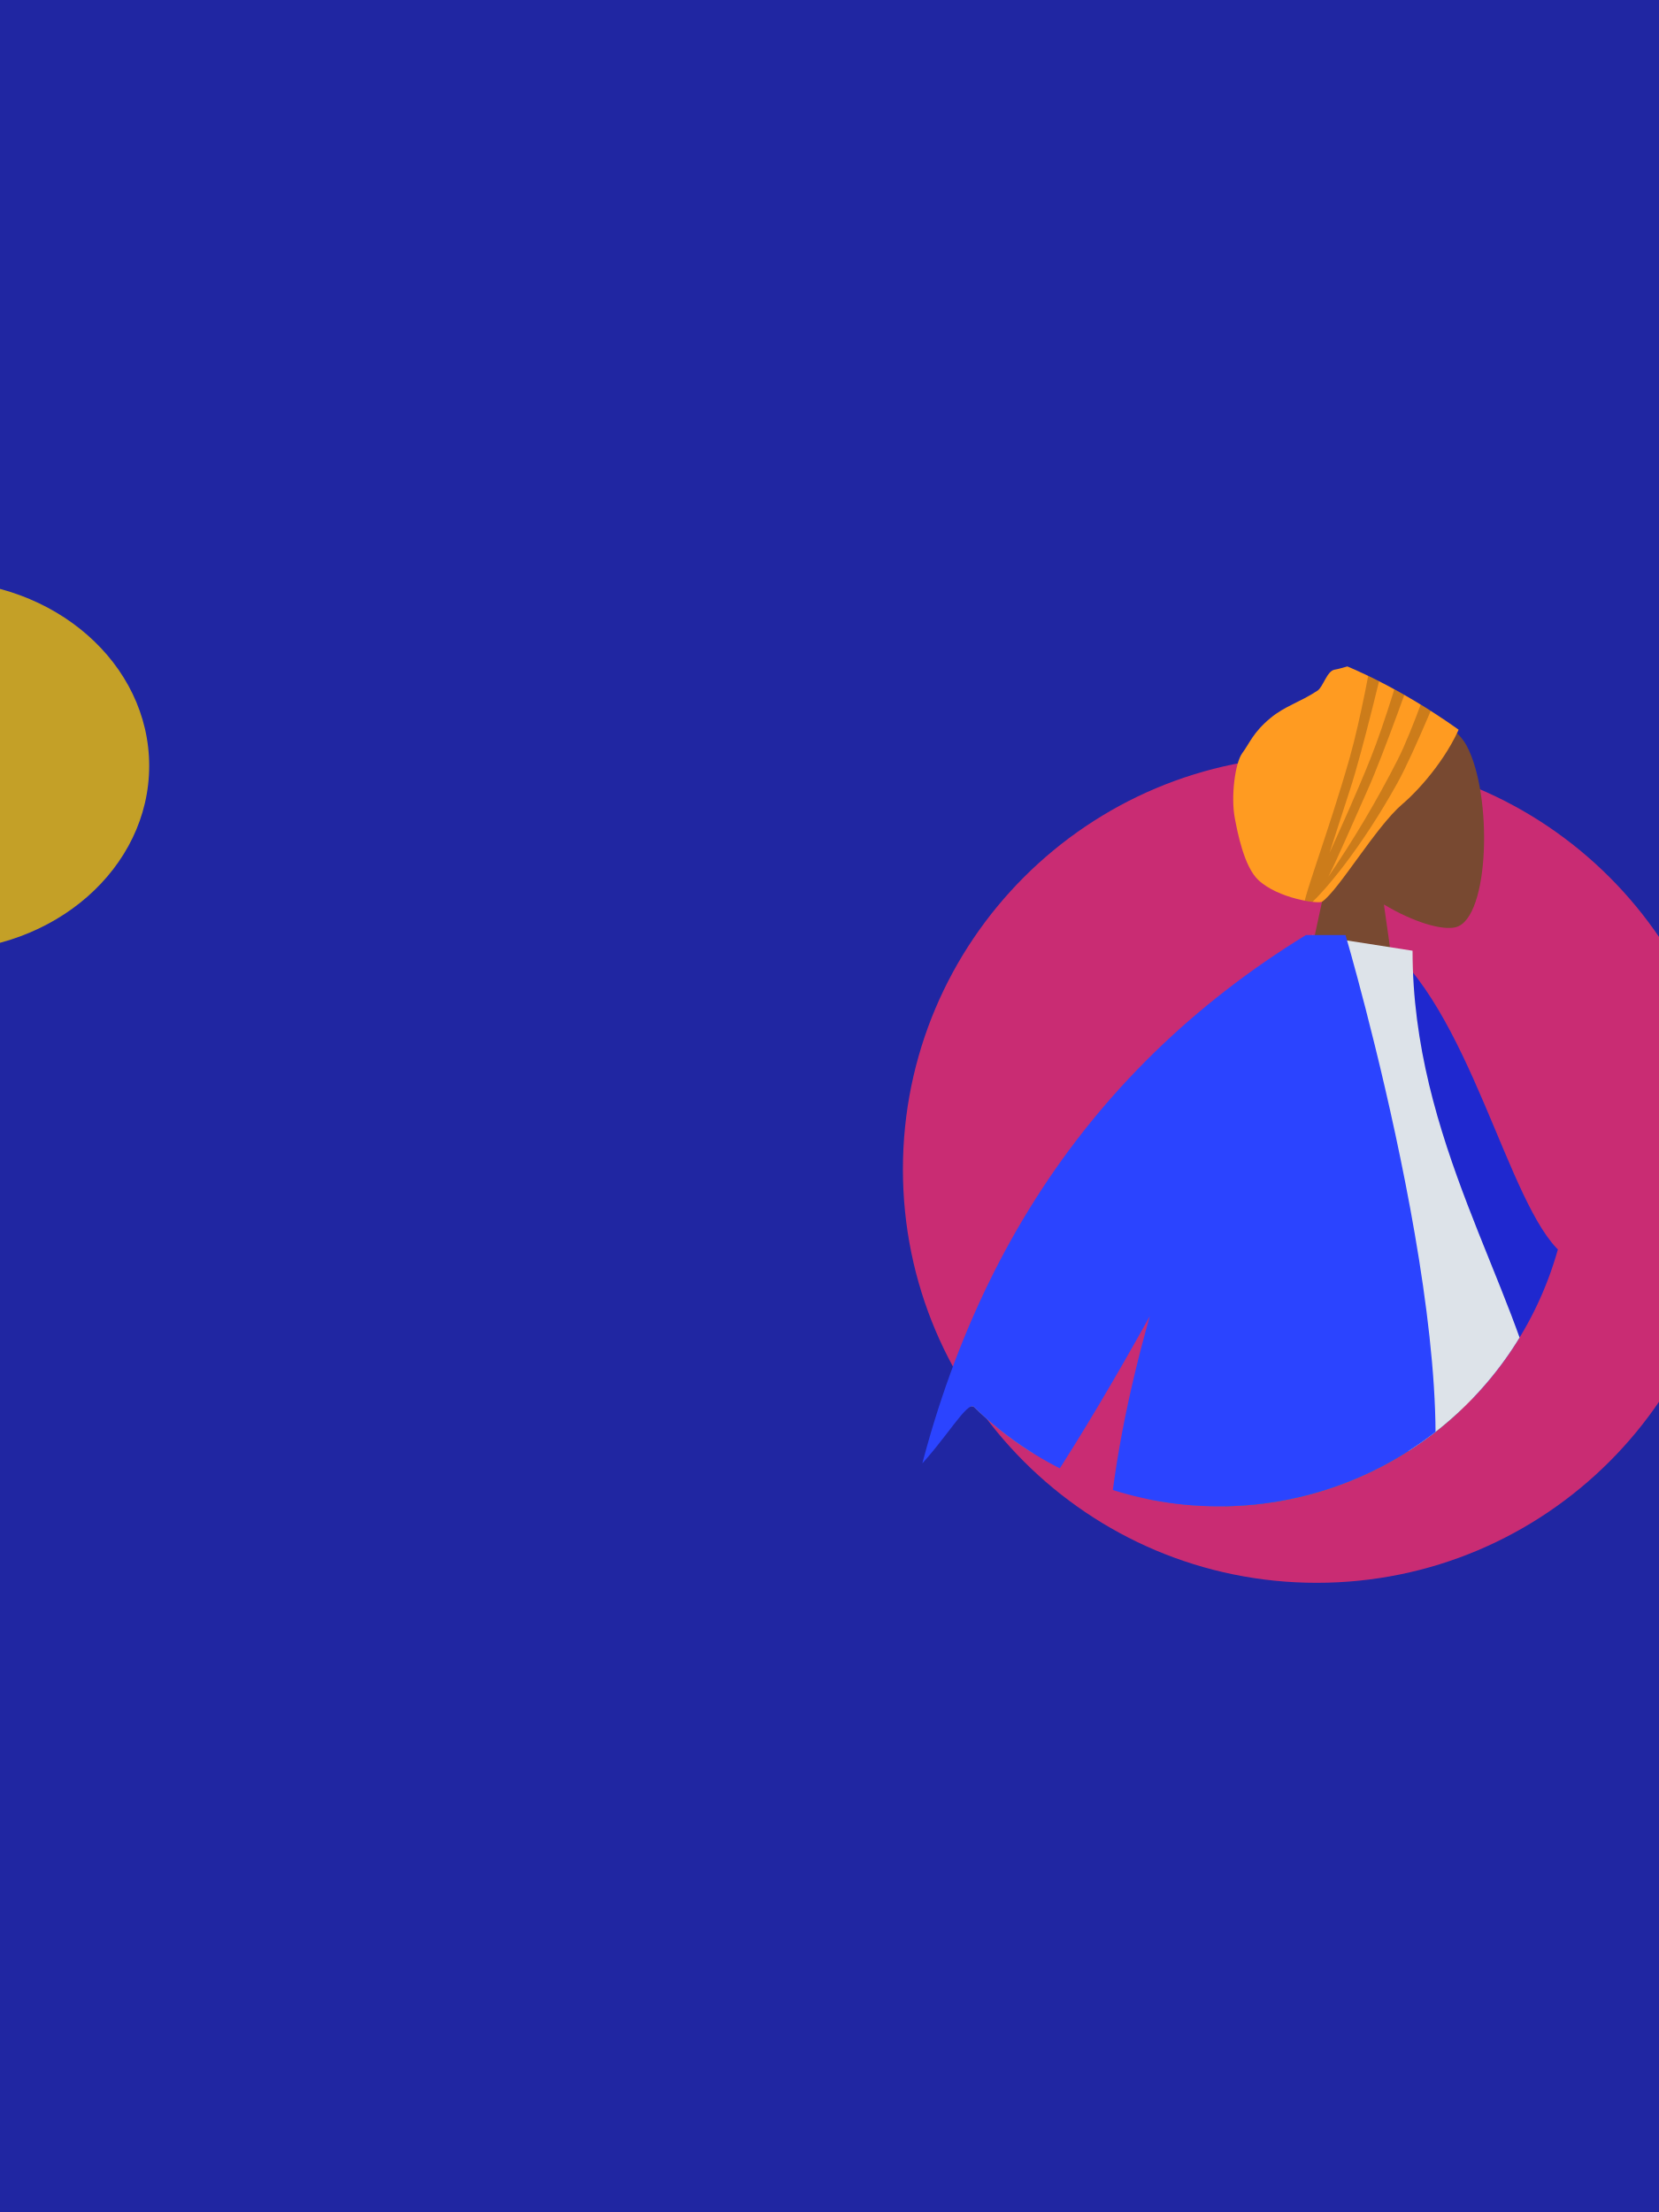
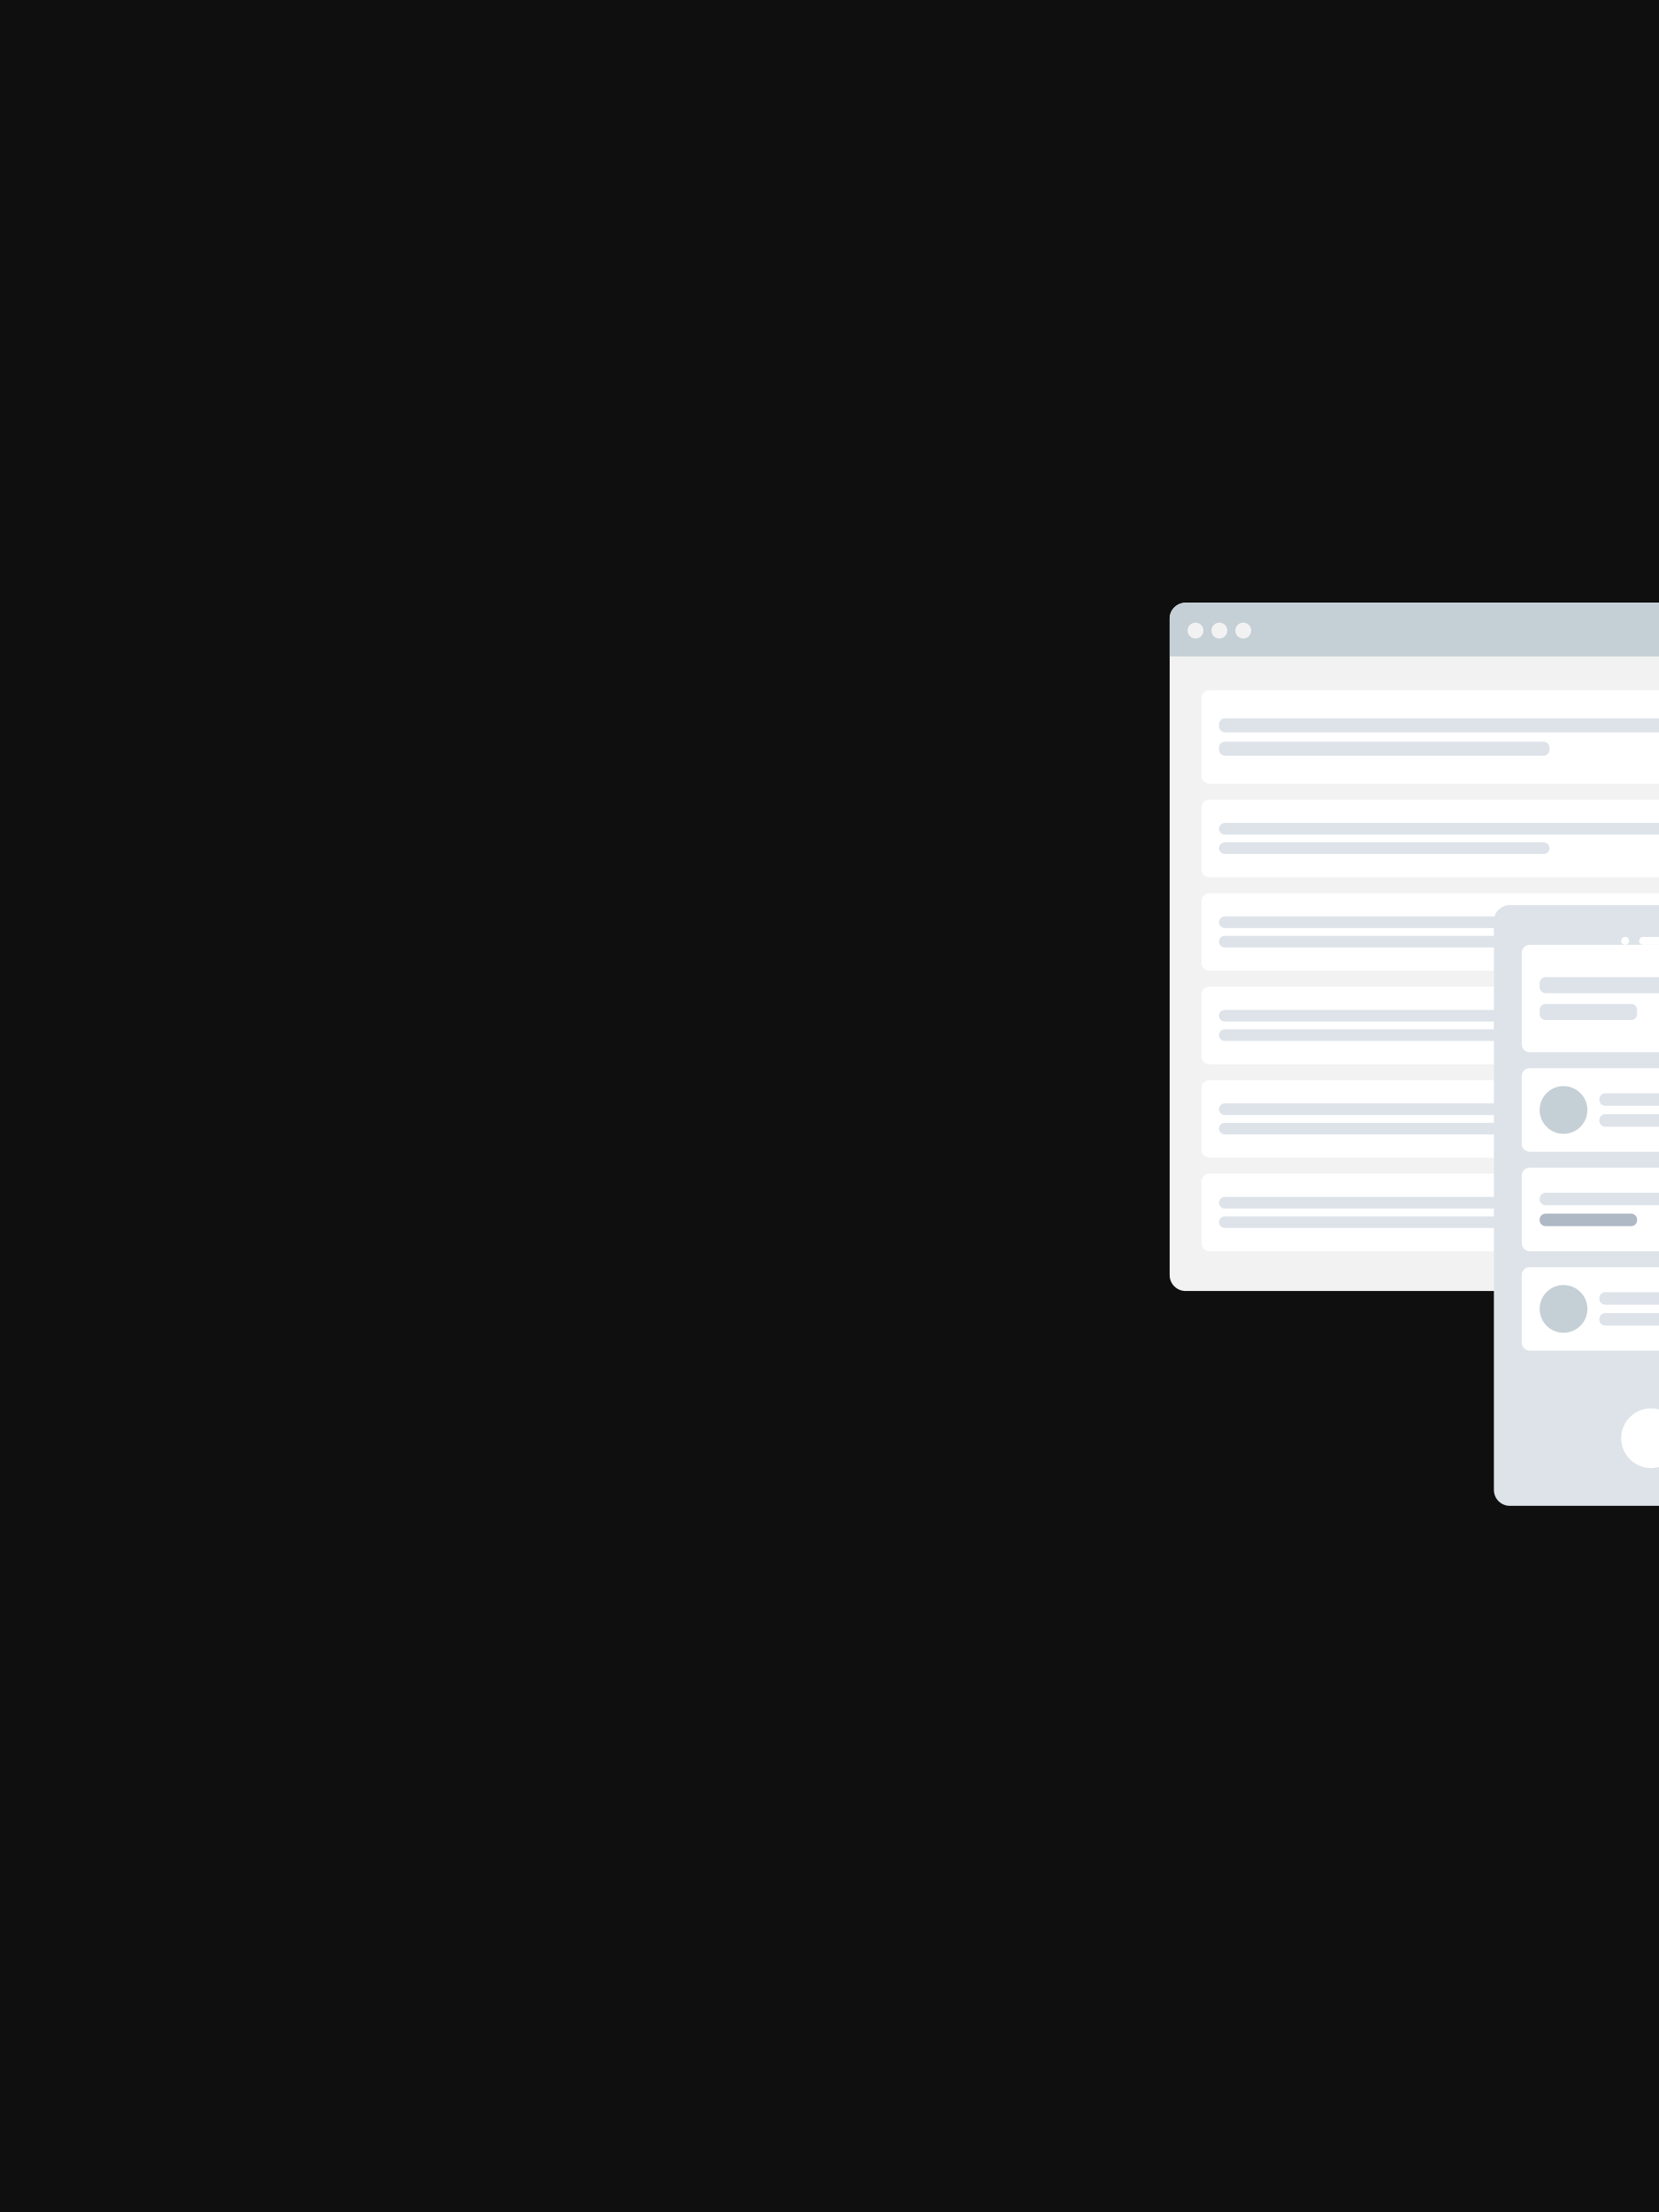
<svg xmlns="http://www.w3.org/2000/svg" width="834" height="1112" viewBox="0 0 834 1112">
  <defs>
-     <clipPath id="a">
-       <path d="M235.812,437.243A176.879,176.879,0,0,0,406.057,308.488c4.287-15.237,70.775-65.477,70.775-82.083C476.832,128.833,333.47,0,235.812,0S-65.316,395.27,20.726,437.243c51.391,25.069,85.1-56.514,91.957-49.869A176.323,176.323,0,0,0,235.812,437.243Z" fill="none" />
-     </clipPath>
    <clipPath id="b">
-       <path d="M115.659,26.92c.987-2.834,7.712-11.613-4.266-19.978-2.152-1.5-5.708,0-8.789-.954-2.318-.714-3.1-3.937-5.757-4.5C94.09.906,91.087,3.55,87.972,3.318,86.062,3.175,83.117.21,81.129.051,77.581-.235,74.358,3.1,70.893,3.318c-2.009.124-4.339-3.1-6.333-3.267-4.852-.415-9.272,1.84-13.548,2.523-3.941.63-5.773,8.679-8.676,10.581C33.227,19.125,26.089,20.794,18.7,26.92,9.91,34.2,8.229,39.622,4.588,44.475S-1.3,66.427.822,77.386C2.075,83.85,5.338,101.5,12.628,108.338c9.978,9.355,30.279,12.127,32.081,10.879,8.346-5.781,27.055-37.754,40.324-49.054C94.79,61.854,109.546,44.475,115.659,26.92Z" transform="translate(0 0)" fill="#ff9b21" />
-     </clipPath>
-     <clipPath id="d">
      <rect width="834" height="1112" />
    </clipPath>
  </defs>
-   <g id="c" clip-path="url(#d)">
-     <rect width="834" height="1112" fill="#fff" />
-     <path d="M608,0H-239.27L-473,1116H608Z" transform="translate(226 -4)" fill="#2026a2" />
-     <ellipse cx="106" cy="93" rx="106" ry="93" transform="translate(-137 292)" fill="#c4a027" />
-     <g transform="translate(-555.001 27.744)">
-       <g transform="translate(932.001 292.256)">
-         <ellipse cx="208.034" cy="207.851" rx="208.034" ry="207.851" transform="translate(76.905 59.998)" fill="rgba(243,46,104,0.8)" />
-         <path d="M235.812,437.243A176.879,176.879,0,0,0,406.057,308.488c4.287-15.237,70.775-65.477,70.775-82.083C476.832,128.832,333.47,0,235.812,0S-65.316,395.27,20.726,437.243c51.391,25.069,85.1-56.514,91.957-49.869A176.323,176.323,0,0,0,235.812,437.243Z" transform="translate(0 0)" fill="none" />
-         <g transform="translate(0 0)" clip-path="url(#a)">
-           <g transform="translate(-37.224 -36.475)">
-             <g transform="translate(187.172)">
-               <g transform="translate(123.259 70.522)">
-                 <path d="M0,166.067,18.859,78.46C8.342,66.156,1.223,51.076,2.412,34.181,5.84-14.5,73.839-3.792,87.064,20.778s11.656,86.9-5.438,91.29C74.809,113.82,60.286,109.53,45.5,100.65l9.278,65.416Z" transform="translate(0 0)" fill="#784931" />
-               </g>
-               <g transform="translate(93.009 50.542)">
-                 <path d="M115.659,26.92c.987-2.834,7.712-11.613-4.266-19.978-2.152-1.5-5.708,0-8.789-.954-2.318-.714-3.1-3.937-5.757-4.5C94.09.906,91.087,3.55,87.972,3.318,86.062,3.175,83.117.21,81.129.051,77.581-.235,74.358,3.1,70.893,3.318c-2.009.124-4.339-3.1-6.333-3.267-4.852-.415-9.272,1.84-13.548,2.523-3.941.63-5.773,8.679-8.676,10.581C33.227,19.125,26.089,20.794,18.7,26.92,9.91,34.2,8.229,39.622,4.588,44.475S-1.3,66.427.822,77.386C2.075,83.85,5.338,101.5,12.628,108.338c9.978,9.355,30.279,12.127,32.081,10.879,8.346-5.781,27.055-37.754,40.324-49.054C94.79,61.854,109.546,44.475,115.659,26.92Z" transform="translate(0 0)" fill="#ff9b21" />
-                 <g transform="translate(0 0)" clip-path="url(#b)">
-                   <path d="M23.265,50.071C28.756,30.664,34.1.706,34.1.706L40.846,0S29.679,46.953,23.532,65.757c-4.154,12.707-7.538,23.473-10.449,32.285,5.993-13.227,13.7-30.2,20.668-47.605C41.247,31.708,49.7,2.469,49.7,2.469h6.783S40.456,48,32.37,66.064C23.7,85.426,17.473,100.131,12.51,110A534.416,534.416,0,0,0,47.243,51.4C55,36.245,65.5,4.99,65.5,4.99l6.313,2.692s-15.9,39.558-24.57,55.174c-18.84,33.93-36.828,54.4-43.116,60.212-1.088,1.005-1.452,1.239-1.192.725a.247.247,0,0,1-.191-.154,16.465,16.465,0,0,1-1.323,1.753c-.5.571-.861.846-1.094.846C-2.38,126.237,12.252,88.988,23.265,50.071Z" transform="translate(35.33 -3.358)" fill="rgba(0,0,0,0.2)" />
-                 </g>
-               </g>
-             </g>
-             <g transform="translate(0 425.406)">
-               <path d="M228.8-4.352c-43.5,35.483-26.436,347.215-29.337,351.135-1.934,2.613-207,44.2-207,44.2L-1.6,415.113s239.938-11.542,253.895-29.352c19.983-25.5,49.043-285.48,49.043-285.48Z" transform="matrix(0.574, -0.819, 0.819, 0.574, 138.582, 189.917)" fill="#b28b67" />
-               <path d="M-7.371,382.1,3.088,420.97c119.268,13.9,197.852-2.946,225.481-29.254s49.171-284.7,49.171-284.7l-77.6-110.82c-103.557,78.146-41.35,334.6-43.99,340.461S90.633,347.054-7.371,382.1Z" transform="matrix(0.574, -0.819, 0.819, 0.574, 151.857, 166.269)" fill="#2f3676" />
-               <g transform="translate(460.086 359.556) rotate(20)">
-                 <path d="M4.474,5.033A2,2,0,0,0,1.908,6.381L0,13.106A64.242,64.242,0,0,0,.9,21H57.3s2.2-7.268-2.538-7.848-7.87-1.047-7.87-1.047L20.68.419a1,1,0,0,0-1.332.532L17.663,5.039s-4.385,2.046-7.127,2.046Z" transform="translate(1 19)" fill="#e4e4e4" />
-               </g>
-               <path d="M234.2,0,116.088,282.6,0,521.521H27.389L327.043,0Z" transform="translate(62.533)" fill="#997659" />
-               <g transform="translate(54.782 452.704)">
-                 <path d="M10.211,11.026a4.568,4.568,0,0,0-5.855,3.068L0,29.391C0,35.544,2.057,47.35,2.057,47.35H130.8s5.018-16.534-5.794-17.853-17.963-2.381-17.963-2.381L47.2.53a2.285,2.285,0,0,0-3.04,1.211l-3.846,9.3s-10.009,4.654-16.267,4.654Z" transform="translate(2.283 43.646)" fill="#e4e4e4" />
-               </g>
-               <path d="M0,471.888l60.859,11.374C107.914,414.315,304.844,131.607,326.435,0H190.951C118.846,95.139,44.854,401.8,0,471.888Z" transform="translate(73.016 0)" fill="#5c63ab" />
-             </g>
-             <g transform="translate(50.217 186.542)">
-               <path d="M72.561,264.5c-3.112-5.217-6.65-10.432-17.4-7.772-19.179,4.748-35.443,16.93-53.328.5-2.2-2.019-3.809-8.333,3.69-11.572C24.2,237.583,51.8,222.478,56.27,216.612q9.155-12,56.736-136.99l46.775,9.248Q89.221,219.924,84.1,227.787c-7.681,11.8-.514,33.412,2.132,44.8a14.455,14.455,0,0,1-3.256.406C77.348,272.988,75.1,268.743,72.561,264.5ZM447.386,69.651l82.707-36.2Q551.827,11.867,572.068.641c4.035-1.28,10.927-1.667,3.573,9.039s-14.606,22.3-11.669,26.047,11.451-.389,14.814,5.712q3.365,6.1-43.046,14.6L473.795,103.37Z" transform="translate(4.565 106.92)" fill="#b28b67" />
-               <path d="M.018,5.152,19.386.07c46.45,37.658,72.629,135.6,102.322,146.272,28.074,10.088,65.272-5.305,109.319-25.549l16.637,29.789c-37.416,48.16-122.137,93.494-159.692,75.13C27.931,196.352,4.03,74.819.018,5.152Z" transform="matrix(0.996, 0.087, -0.087, 0.996, 291.905, 6.996)" fill="#1f28cf" />
-               <path d="M0,259.338H174.644c7.98,0,6.477-11.485,5.323-17.28C166.653,175.176,114.68,103.079,114.68,7.873L64.3,0C22.637,66.787,8.228,149.016,0,259.338Z" transform="translate(205.432)" fill="#dde3e9" />
-               <path d="M0,322.714Q35.369,104.091,204.857,0H224.8s67.836,230.46,37.4,307.111H105c2.488-37.393,10.462-76.934,21.386-115.491Q72.98,287.626,36.606,329.86Z" transform="translate(61.63)" fill="#2b44ff" />
-             </g>
+   <g id="a" clip-path="url(#b)">
+     <rect width="834" height="1112" fill="#0f0f0f" />
+     <g transform="translate(587.803 303)">
+       <rect width="415" height="346" rx="8" transform="translate(0.197)" fill="#f2f2f2" />
+       <rect width="86" height="81" rx="8" transform="translate(309.197 43)" fill="#fff" />
+       <g transform="translate(320.993 58)">
+         <ellipse cx="20" cy="16" rx="20" ry="16" transform="translate(11.204)" fill="#dde3e9" />
+         <rect width="63" height="6" rx="3" transform="translate(0.204 36)" fill="#dde3e9" />
+         <rect width="42" height="6" rx="3" transform="translate(10.204 46)" fill="#dde3e9" />
+       </g>
+       <path d="M8,0H407a8,8,0,0,1,8,8V27a0,0,0,0,1,0,0H0a0,0,0,0,1,0,0V8A8,8,0,0,1,8,0Z" transform="translate(0.197)" fill="#c5cfd6" />
+       <g transform="translate(9 10)">
+         <circle cx="4" cy="4" r="4" transform="translate(0.197)" fill="#f2f2f2" />
+         <circle cx="4" cy="4" r="4" transform="translate(12.197)" fill="#f2f2f2" />
+         <circle cx="4" cy="4" r="4" transform="translate(24.197)" fill="#f2f2f2" />
+       </g>
+       <g transform="translate(309.363 132)">
+         <rect width="86" height="194" rx="8" transform="translate(-0.166)" fill="#fff" />
+         <g transform="translate(18 18)">
+           <rect width="50" height="26" rx="4" transform="translate(-0.166)" fill="#dde3e9" />
+           <rect width="50" height="25" rx="4" transform="translate(-0.166 34)" fill="#afb9c5" />
+           <rect width="50" height="25" rx="4" transform="translate(-0.166 67)" fill="#dde3e9" />
+           <rect width="50" height="25" rx="4" transform="translate(-0.166 133)" fill="#dde3e9" />
+           <rect width="50" height="25" rx="4" transform="translate(-0.166 100)" fill="#c5cfd6" />
+         </g>
+       </g>
+       <g transform="translate(16 44)">
+         <rect width="305" height="47" rx="4" transform="translate(0.197)" fill="#fff" />
+         <g transform="translate(9 14.1)">
+           <rect width="247.539" height="7.05" rx="3" fill="#dde3e9" />
+           <rect width="166.156" height="7.05" rx="3" transform="translate(0 11.75)" fill="#dde3e9" />
+         </g>
+         <g transform="translate(268.065 16.5)">
+           <circle cx="7" cy="7" r="7" fill="#dde3e9" />
+           <circle cx="3" cy="3" r="3" transform="translate(4 4)" fill="#f2f2f2" />
+         </g>
+         <g transform="translate(0 55)">
+           <rect width="305" height="39" rx="4" transform="translate(0.197)" fill="#fff" />
+           <g transform="translate(9 11.7)">
+             <rect width="247.539" height="5.85" rx="2.925" fill="#dde3e9" />
+             <rect width="166.156" height="5.85" rx="2.925" transform="translate(0 9.75)" fill="#dde3e9" />
          </g>
+           <g transform="translate(268.065 12.5)">
+             <circle cx="7" cy="7" r="7" fill="#dde3e9" />
+             <circle cx="3" cy="3" r="3" transform="translate(4 4)" fill="#f2f2f2" />
+           </g>
+         </g>
+         <g transform="translate(0 102)">
+           <rect width="305" height="39" rx="4" transform="translate(0.197)" fill="#fff" />
+           <g transform="translate(9 11.7)">
+             <rect width="247.539" height="5.85" rx="2.925" fill="#dde3e9" />
+             <rect width="166.156" height="5.85" rx="2.925" transform="translate(0 9.75)" fill="#dde3e9" />
+           </g>
+           <g transform="translate(268.065 12.5)">
+             <circle cx="7" cy="7" r="7" fill="#dde3e9" />
+             <circle cx="3" cy="3" r="3" transform="translate(4 4)" fill="#afb9c5" />
+           </g>
+         </g>
+         <g transform="translate(0 243)">
+           <rect width="305" height="39" rx="4" transform="translate(0.197)" fill="#fff" />
+           <g transform="translate(9 11.7)">
+             <rect width="247.539" height="5.85" rx="2.925" fill="#dde3e9" />
+             <rect width="166.156" height="5.85" rx="2.925" transform="translate(0 9.75)" fill="#dde3e9" />
+           </g>
+           <g transform="translate(268.065 12.5)">
+             <circle cx="7" cy="7" r="7" fill="#dde3e9" />
+             <circle cx="3" cy="3" r="3" transform="translate(4 4)" fill="#f2f2f2" />
+           </g>
+         </g>
+         <g transform="translate(0 196)">
+           <rect width="305" height="39" rx="4" transform="translate(0.197)" fill="#fff" />
+           <g transform="translate(9 11.7)">
+             <rect width="247.539" height="5.85" rx="2.925" fill="#dde3e9" />
+             <rect width="166.156" height="5.85" rx="2.925" transform="translate(0 9.75)" fill="#dde3e9" />
+           </g>
+           <g transform="translate(268.065 12.5)">
+             <circle cx="7" cy="7" r="7" fill="#dde3e9" />
+             <circle cx="3" cy="3" r="3" transform="translate(4 4)" fill="#f2f2f2" />
+           </g>
+         </g>
+         <g transform="translate(0 149)">
+           <rect width="305" height="39" rx="4" transform="translate(0.197)" fill="#fff" />
+           <g transform="translate(9 11.7)">
+             <rect width="247.539" height="5.85" rx="2.925" fill="#dde3e9" />
+             <rect width="166.156" height="5.85" rx="2.925" transform="translate(0 9.75)" fill="#dde3e9" />
+           </g>
+           <g transform="translate(268.065 12.5)">
+             <circle cx="7" cy="7" r="7" fill="#dde3e9" />
+             <circle cx="3" cy="3" r="3" transform="translate(4 4)" fill="#f2f2f2" />
+           </g>
+         </g>
+       </g>
+     </g>
+     <g transform="translate(703 455)">
+       <rect width="159" height="302" rx="8" transform="translate(48)" fill="#dde3e9" />
+       <circle cx="15" cy="15" r="15" transform="translate(112 253)" fill="#fff" />
+       <g transform="translate(112 16)">
+         <circle cx="2" cy="2" r="2" fill="#fff" />
+         <rect width="21" height="4" rx="2" transform="translate(9)" fill="#fff" />
+       </g>
+       <g transform="translate(62 20)">
+         <rect width="131" height="54" rx="4" fill="#fff" />
+         <g transform="translate(9 16.2)">
+           <rect width="73" height="8.1" rx="3" fill="#dde3e9" />
+           <rect width="49" height="8.1" rx="3" transform="translate(0 13.5)" fill="#dde3e9" />
+         </g>
+         <g transform="translate(110 20)">
+           <circle cx="7" cy="7" r="7" fill="#dde3e9" />
+           <circle cx="3" cy="3" r="3" transform="translate(4 4)" fill="#f2f2f2" />
+         </g>
+         <g transform="translate(0 62)">
+           <rect width="131" height="42" rx="4" fill="#fff" />
+           <g transform="translate(39 12.6)">
+             <rect width="73" height="6.3" rx="3" fill="#dde3e9" />
+             <rect width="49" height="6.3" rx="3" transform="translate(0 10.5)" fill="#dde3e9" />
+           </g>
+           <circle cx="12" cy="12" r="12" transform="translate(9 9)" fill="#c5cfd6" />
+         </g>
+         <g transform="translate(0 112)">
+           <rect width="131" height="42" rx="4" fill="#fff" />
+           <g transform="translate(9 12.6)">
+             <rect width="73" height="6.3" rx="3" fill="#dde3e9" />
+             <rect width="49" height="6.3" rx="3" transform="translate(0 10.5)" fill="#afb9c5" />
+           </g>
+           <g transform="translate(110 14)">
+             <circle cx="7" cy="7" r="7" fill="#dde3e9" />
+             <circle cx="3" cy="3" r="3" transform="translate(4 4)" fill="#f2f2f2" />
+           </g>
+         </g>
+         <g transform="translate(0 162)">
+           <rect width="131" height="42" rx="4" fill="#fff" />
+           <g transform="translate(39 12.6)">
+             <rect width="73" height="6.3" rx="3" fill="#dde3e9" />
+             <rect width="49" height="6.3" rx="3" transform="translate(0 10.5)" fill="#dde3e9" />
+           </g>
+           <circle cx="12" cy="12" r="12" transform="translate(9 9)" fill="#c5cfd6" />
        </g>
      </g>
    </g>
  </g>
</svg>
